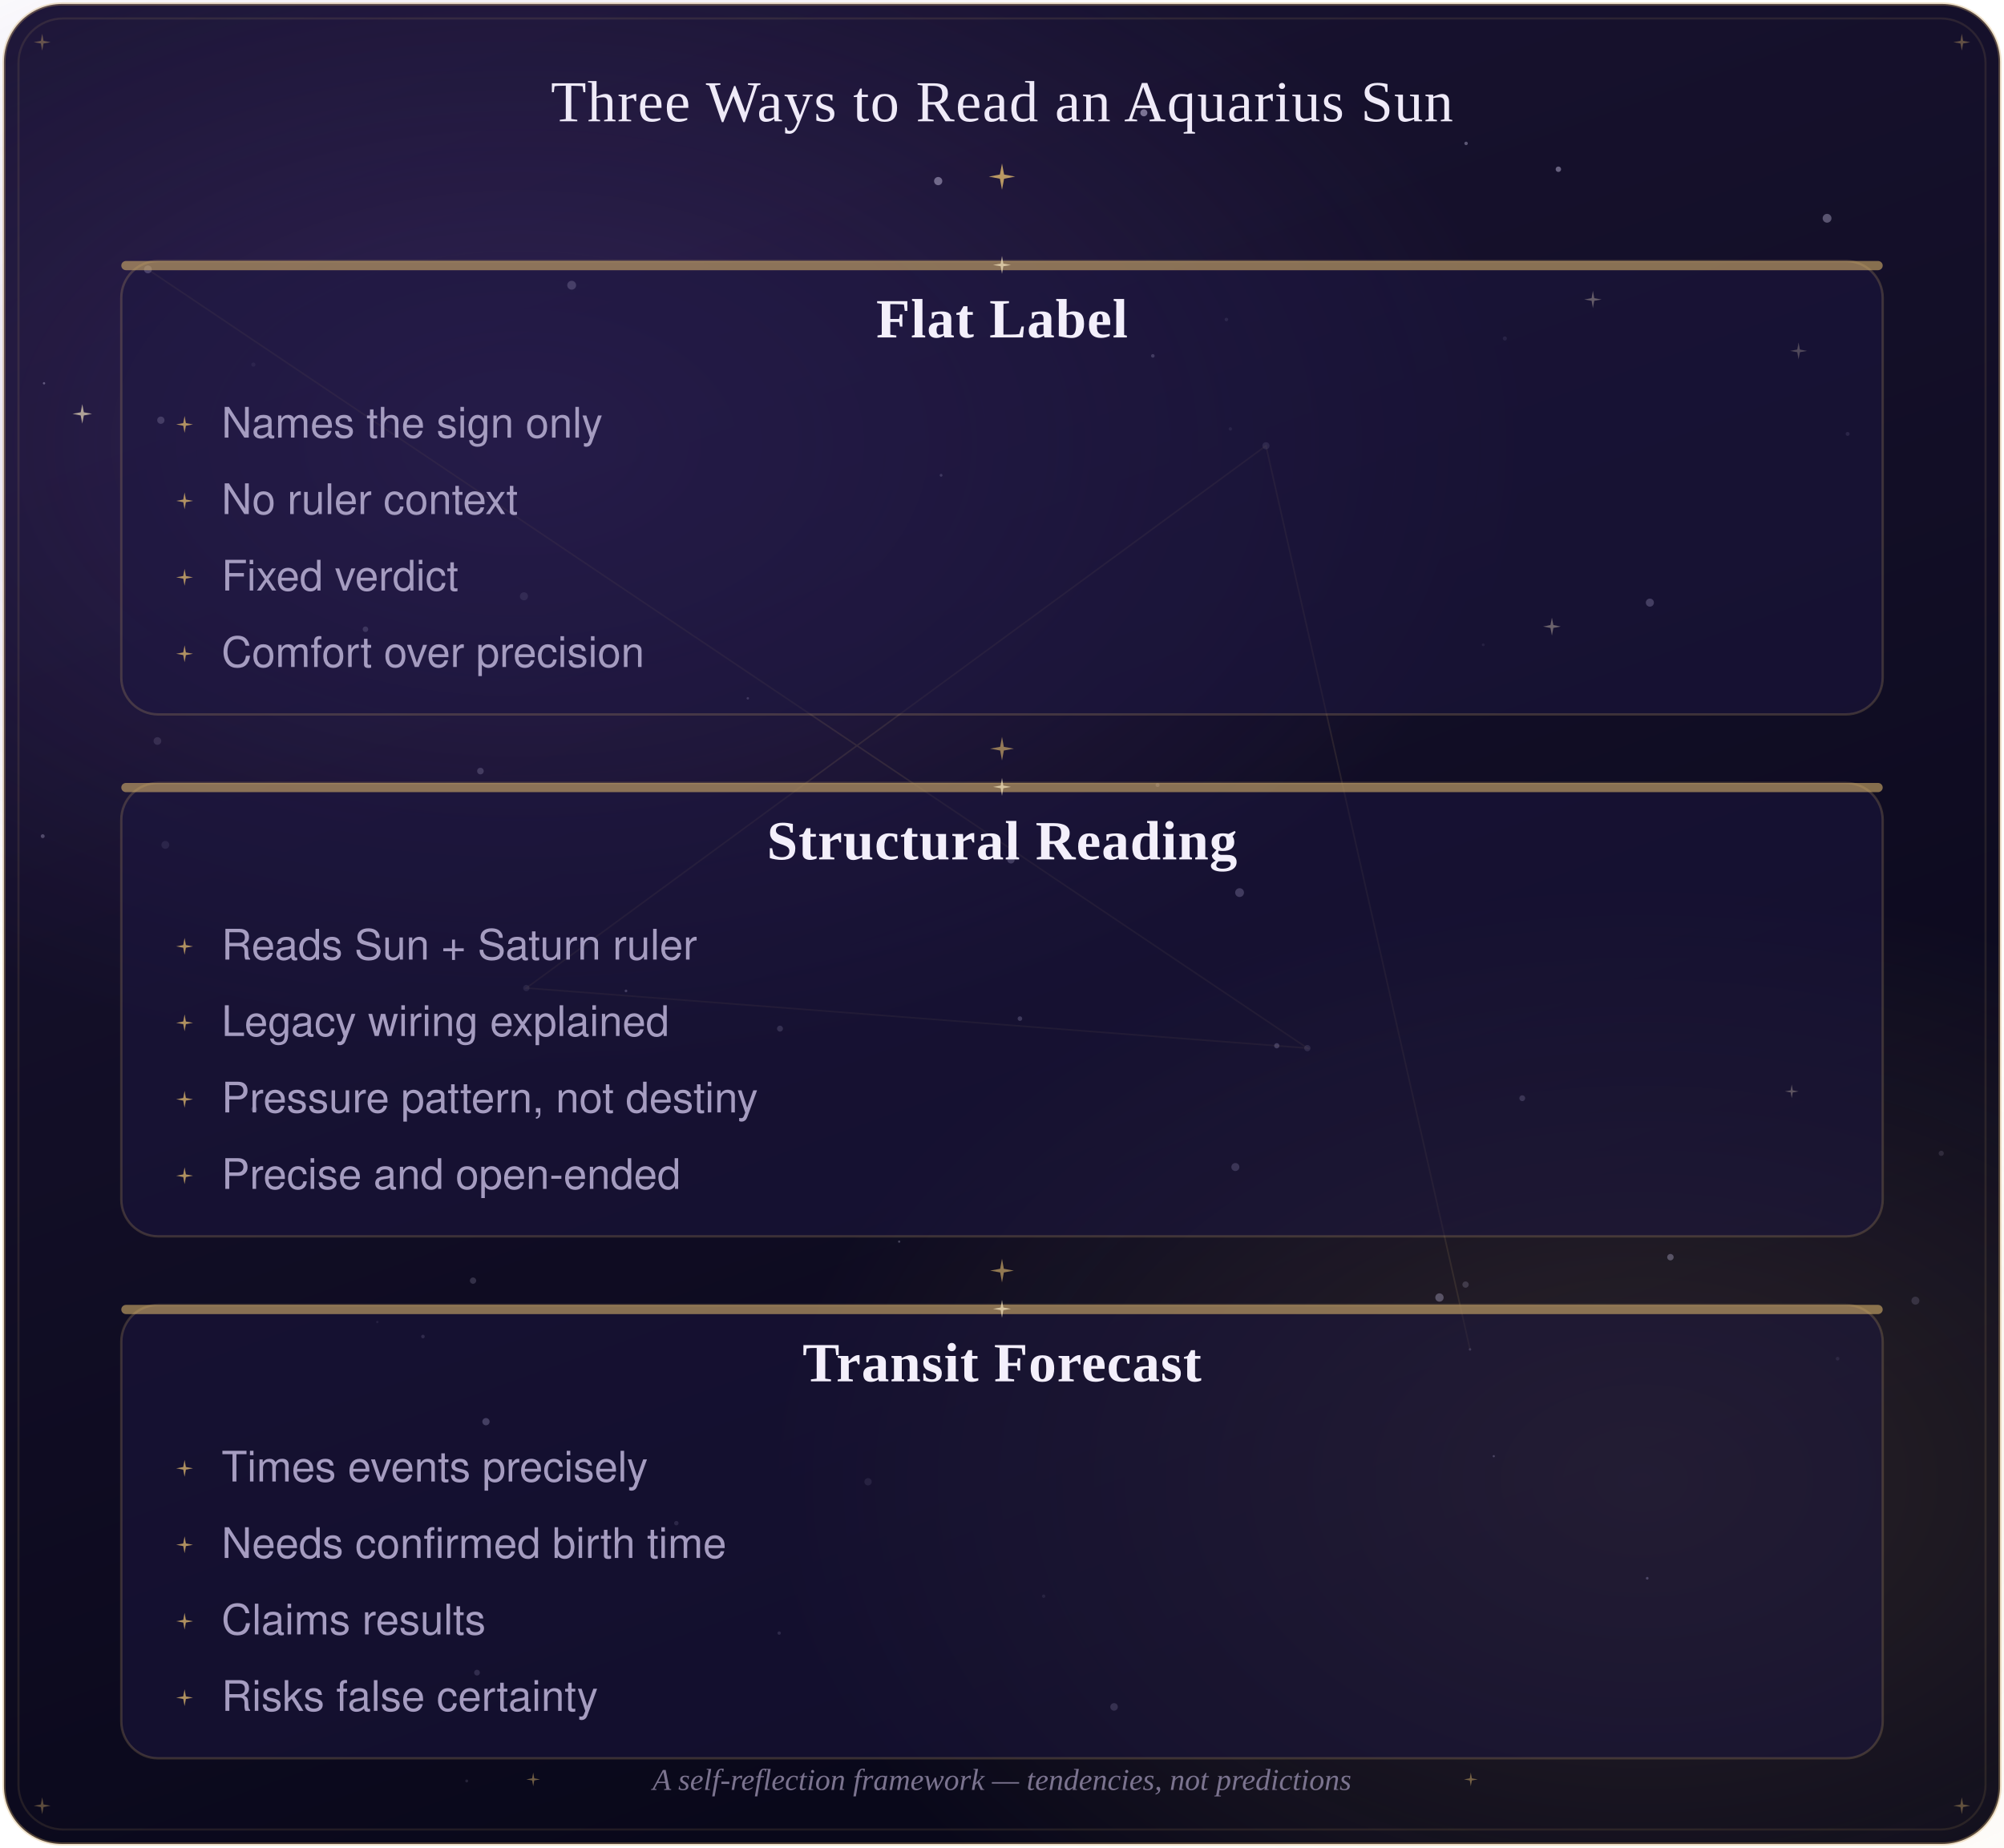
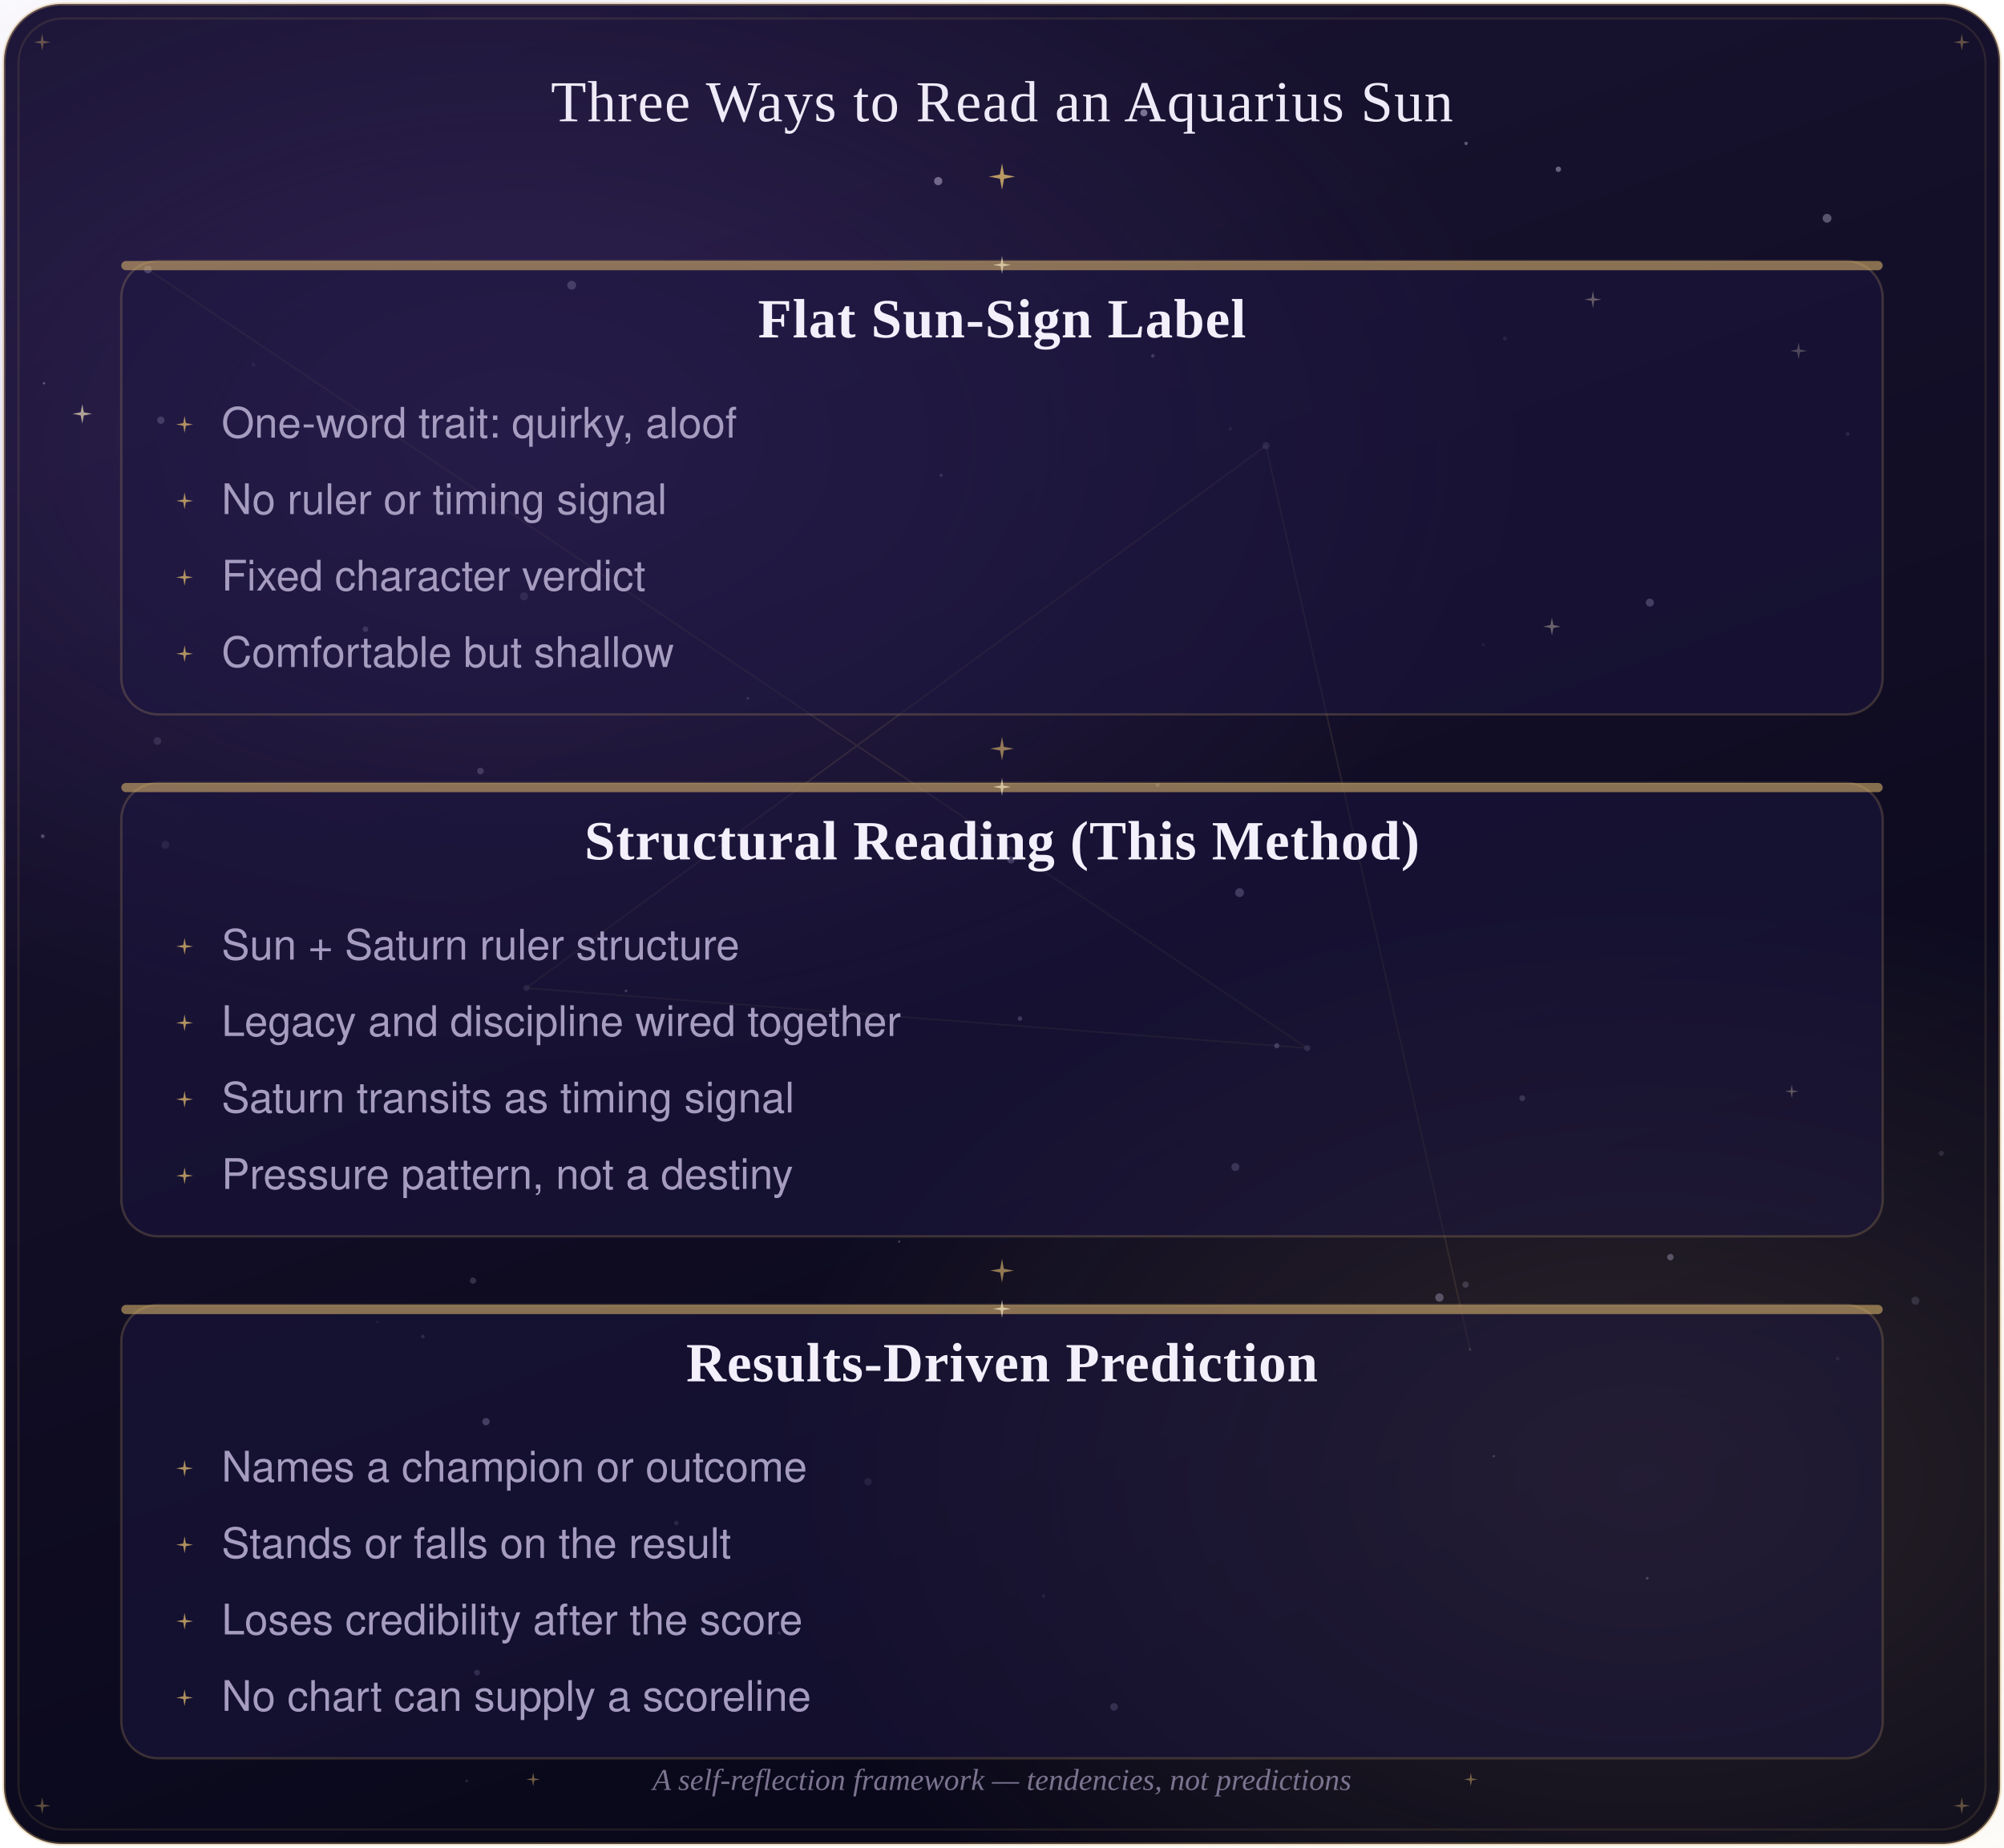
<svg xmlns="http://www.w3.org/2000/svg" viewBox="0 0 760 701" role="img" aria-label="Three Ways to Read an Aquarius Sun">
  <defs>
    <linearGradient id="cristianoronaldozodiacsign0en-panel" x1="0" y1="0" x2="0.4" y2="1">
      <stop offset="0" stop-color="#1a1433" />
      <stop offset="0.55" stop-color="#120e26" />
      <stop offset="1" stop-color="#09081a" />
    </linearGradient>
    <radialGradient id="cristianoronaldozodiacsign0en-foil" cx="0.42" cy="0.34" r="0.75">
      <stop offset="0" stop-color="#fbf0d2" />
      <stop offset="0.5" stop-color="#e8c882" />
      <stop offset="1" stop-color="#b8923f" />
    </radialGradient>
    <radialGradient id="cristianoronaldozodiacsign0en-glow" cx="0.5" cy="0.5" r="0.5">
      <stop offset="0" stop-color="#f6e6bf" />
      <stop offset="1" stop-color="#f6e6bf" stop-opacity="0" />
    </radialGradient>
    <radialGradient id="cristianoronaldozodiacsign0en-neb1" cx="0.5" cy="0.5" r="0.5">
      <stop offset="0" stop-color="#6f4bb0" stop-opacity="0.28" />
      <stop offset="1" stop-color="#6f4bb0" stop-opacity="0" />
    </radialGradient>
    <radialGradient id="cristianoronaldozodiacsign0en-neb2" cx="0.5" cy="0.5" r="0.5">
      <stop offset="0" stop-color="#d4af6a" stop-opacity="0.16" />
      <stop offset="1" stop-color="#d4af6a" stop-opacity="0" />
    </radialGradient>
    <linearGradient id="cristianoronaldozodiacsign0en-rule" x1="0" y1="0" x2="1" y2="0">
      <stop offset="0" stop-color="#d4af6a" stop-opacity="0" />
      <stop offset="0.5" stop-color="#d4af6a" stop-opacity="0.6" />
      <stop offset="1" stop-color="#d4af6a" stop-opacity="0" />
    </linearGradient>
  </defs>
  <rect x="1.5" y="1.5" width="757" height="698" rx="22" fill="url(#cristianoronaldozodiacsign0en-panel)" />
  <ellipse cx="198" cy="168" rx="380" ry="238" fill="url(#cristianoronaldozodiacsign0en-neb1)" />
  <ellipse cx="623" cy="561" rx="334" ry="224" fill="url(#cristianoronaldozodiacsign0en-neb2)" />
  <circle cx="56.1" cy="102.2" r="1.49" fill="#cfc8ea" opacity="0.50" />
  <circle cx="295.8" cy="390.2" r="1.13" fill="#cfc8ea" opacity="0.32" />
  <circle cx="566.5" cy="552.4" r="0.41" fill="#cfc8ea" opacity="0.52" />
  <circle cx="468.5" cy="442.7" r="1.52" fill="#cfc8ea" opacity="0.37" />
  <circle cx="179.4" cy="485.8" r="1.20" fill="#cfc8ea" opacity="0.19" />
  <circle cx="96.4" cy="420.8" r="1.15" fill="#cfc8ea" opacity="0.37" />
  <circle cx="625.7" cy="228.6" r="1.53" fill="#cfc8ea" opacity="0.48" />
  <circle cx="96.1" cy="138.3" r="0.79" fill="#cfc8ea" opacity="0.13" />
  <circle cx="726.4" cy="493.4" r="1.51" fill="#cfc8ea" opacity="0.16" />
  <circle cx="700.7" cy="164.6" r="0.75" fill="#cfc8ea" opacity="0.21" />
  <circle cx="182.2" cy="292.5" r="1.25" fill="#cfc8ea" opacity="0.21" />
  <circle cx="591.0" cy="64.2" r="1.03" fill="#cfc8ea" opacity="0.44" />
  <circle cx="624.7" cy="598.7" r="0.51" fill="#cfc8ea" opacity="0.53" />
  <circle cx="495.8" cy="397.6" r="1.19" fill="#cfc8ea" opacity="0.24" />
  <circle cx="62.7" cy="320.5" r="1.49" fill="#cfc8ea" opacity="0.18" />
  <circle cx="59.7" cy="281.1" r="1.46" fill="#cfc8ea" opacity="0.14" />
  <circle cx="736.2" cy="437.5" r="0.98" fill="#cfc8ea" opacity="0.14" />
  <circle cx="437.2" cy="135.0" r="0.68" fill="#cfc8ea" opacity="0.42" />
  <circle cx="465.1" cy="121.2" r="0.67" fill="#cfc8ea" opacity="0.20" />
  <circle cx="570.7" cy="128.4" r="0.78" fill="#cfc8ea" opacity="0.18" />
  <circle cx="295.5" cy="619.5" r="0.64" fill="#cfc8ea" opacity="0.27" />
  <circle cx="386.8" cy="386.4" r="0.87" fill="#cfc8ea" opacity="0.42" />
  <circle cx="199.6" cy="374.8" r="1.20" fill="#cfc8ea" opacity="0.18" />
  <circle cx="256.5" cy="577.8" r="0.84" fill="#cfc8ea" opacity="0.25" />
  <circle cx="383.4" cy="326.2" r="1.37" fill="#cfc8ea" opacity="0.44" />
  <circle cx="633.5" cy="476.9" r="1.22" fill="#cfc8ea" opacity="0.33" />
  <circle cx="143.1" cy="501.5" r="0.44" fill="#cfc8ea" opacity="0.17" />
  <circle cx="355.8" cy="68.7" r="1.56" fill="#cfc8ea" opacity="0.46" />
  <circle cx="556.0" cy="54.4" r="0.66" fill="#cfc8ea" opacity="0.38" />
  <circle cx="555.8" cy="487.3" r="1.20" fill="#cfc8ea" opacity="0.19" />
  <circle cx="61.0" cy="159.4" r="1.38" fill="#cfc8ea" opacity="0.42" />
  <circle cx="480.1" cy="169.1" r="1.35" fill="#cfc8ea" opacity="0.21" />
  <circle cx="692.9" cy="82.8" r="1.67" fill="#cfc8ea" opacity="0.37" />
  <circle cx="557.5" cy="511.9" r="0.47" fill="#cfc8ea" opacity="0.37" />
  <circle cx="216.8" cy="108.2" r="1.68" fill="#cfc8ea" opacity="0.44" />
  <circle cx="470.1" cy="338.6" r="1.67" fill="#cfc8ea" opacity="0.45" />
  <circle cx="439.0" cy="297.8" r="0.76" fill="#cfc8ea" opacity="0.48" />
  <circle cx="341.0" cy="471.0" r="0.42" fill="#cfc8ea" opacity="0.29" />
  <circle cx="237.4" cy="375.9" r="0.51" fill="#cfc8ea" opacity="0.48" />
  <circle cx="160.4" cy="507.0" r="0.68" fill="#cfc8ea" opacity="0.28" />
  <circle cx="577.3" cy="416.6" r="1.11" fill="#cfc8ea" opacity="0.36" />
  <circle cx="16.2" cy="317.2" r="0.74" fill="#cfc8ea" opacity="0.30" />
  <circle cx="395.8" cy="605.5" r="0.64" fill="#cfc8ea" opacity="0.17" />
  <circle cx="329.2" cy="562.1" r="1.39" fill="#cfc8ea" opacity="0.18" />
  <circle cx="545.9" cy="492.2" r="1.58" fill="#cfc8ea" opacity="0.33" />
  <circle cx="422.5" cy="647.5" r="1.43" fill="#cfc8ea" opacity="0.33" />
  <circle cx="356.9" cy="180.3" r="0.53" fill="#cfc8ea" opacity="0.39" />
  <circle cx="198.7" cy="226.2" r="1.53" fill="#cfc8ea" opacity="0.21" />
  <circle cx="484.2" cy="396.7" r="0.99" fill="#cfc8ea" opacity="0.45" />
  <circle cx="696.9" cy="515.4" r="0.69" fill="#cfc8ea" opacity="0.18" />
  <circle cx="180.9" cy="634.5" r="1.10" fill="#cfc8ea" opacity="0.31" />
  <circle cx="283.6" cy="264.9" r="0.47" fill="#cfc8ea" opacity="0.39" />
  <circle cx="184.3" cy="539.3" r="1.38" fill="#cfc8ea" opacity="0.49" />
  <circle cx="138.6" cy="238.7" r="1.05" fill="#cfc8ea" opacity="0.35" />
  <circle cx="466.6" cy="162.7" r="0.64" fill="#cfc8ea" opacity="0.15" />
  <circle cx="433.8" cy="42.8" r="1.33" fill="#cfc8ea" opacity="0.53" />
  <circle cx="16.7" cy="145.4" r="0.44" fill="#cfc8ea" opacity="0.37" />
  <circle cx="562.5" cy="244.6" r="0.54" fill="#cfc8ea" opacity="0.16" />
  <circle cx="177.0" cy="675.6" r="0.55" fill="#cfc8ea" opacity="0.14" />
  <path d="M 31.207 153.3 L 31.8 156.4 L 34.9 156.98 L 31.8 157.6 L 31.207 160.7 L 30.6 157.6 L 27.5 156.98 L 30.6 156.4 Z" fill="#f6e6bf" opacity="0.663" />
  <path d="M 588.555 234.3 L 589.1 237.1 L 591.9 237.679 L 589.1 238.2 L 588.555 241.1 L 588.0 238.2 L 585.2 237.679 L 588.0 237.1 Z" fill="#f6e6bf" opacity="0.736" />
  <path d="M 682.086 129.9 L 682.6 132.6 L 685.3 133.116 L 682.6 133.6 L 682.086 136.3 L 681.6 133.6 L 678.9 133.116 L 681.6 132.6 Z" fill="#f6e6bf" opacity="0.505" />
  <path d="M 604.101 110.3 L 604.6 113.1 L 607.4 113.612 L 604.6 114.1 L 604.101 116.9 L 603.6 114.1 L 600.8 113.612 L 603.6 113.1 Z" fill="#f6e6bf" opacity="0.673" />
  <path d="M 679.497 411.4 L 679.9 413.6 L 682.1 414.011 L 679.9 414.4 L 679.497 416.6 L 679.1 414.4 L 676.9 414.011 L 679.1 413.6 Z" fill="#f6e6bf" opacity="0.602" />
  <path d="M 56.1 102.2 L 495.8 397.6 L 199.6 374.8 L 480.1 169.1 L 557.5 511.9" fill="none" stroke="#d4af6a" stroke-width="0.6" opacity="0.12" />
  <rect x="1.5" y="1.5" width="757" height="698" rx="22" fill="none" stroke="#d4af6a" stroke-opacity="0.34" stroke-width="1.2" />
  <rect x="7" y="7" width="746" height="687" rx="17" fill="none" stroke="#d4af6a" stroke-opacity="0.12" stroke-width="0.8" />
  <path d="M 16 12.8 L 16.5 15.5 L 19.2 16 L 16.5 16.5 L 16 19.2 L 15.5 16.5 L 12.8 16 L 15.5 15.5 Z" fill="#d4af6a" opacity="0.4" />
  <path d="M 744 12.8 L 744.5 15.5 L 747.2 16 L 744.5 16.5 L 744 19.2 L 743.5 16.5 L 740.8 16 L 743.5 15.5 Z" fill="#d4af6a" opacity="0.4" />
  <path d="M 16 681.8 L 16.5 684.5 L 19.2 685 L 16.5 685.5 L 16 688.2 L 15.5 685.5 L 12.8 685 L 15.5 684.5 Z" fill="#d4af6a" opacity="0.4" />
  <path d="M 744 681.8 L 744.5 684.5 L 747.2 685 L 744.5 685.5 L 744 688.2 L 743.5 685.5 L 740.8 685 L 743.5 684.5 Z" fill="#d4af6a" opacity="0.4" />
  <text x="380" y="46" text-anchor="middle" font-family="Georgia, 'Times New Roman', serif" font-size="22" letter-spacing="0.4" fill="#efeaf8">Three Ways to Read an Aquarius Sun</text>
  <line x1="230" y1="67" x2="368" y2="67" stroke="url(#cristianoronaldozodiacsign0en-rule)" stroke-width="1" />
  <line x1="392" y1="67" x2="530" y2="67" stroke="url(#cristianoronaldozodiacsign0en-rule)" stroke-width="1" />
  <path d="M 380 62.0 L 380.8 66.2 L 385.0 67 L 380.8 67.8 L 380 72.0 L 379.2 67.8 L 375.0 67 L 379.2 66.2 Z" fill="#d4af6a" opacity="0.85" />
  <rect x="46" y="99" width="668" height="172.0" rx="14" fill="#1d1740" fill-opacity="0.5" stroke="#d4af6a" stroke-opacity="0.22" stroke-width="0.9" />
  <rect x="46" y="99" width="668" height="3.5" rx="1.8" fill="#d4af6a" fill-opacity="0.6" />
  <path d="M 380 97.1 L 380.5 100.0 L 383.4 100.5 L 380.5 101.0 L 380 103.9 L 379.5 101.0 L 376.6 100.5 L 379.5 100.0 Z" fill="#f6e6bf" opacity="0.7" />
-   <text x="380" y="128.0" text-anchor="middle" font-family="Georgia, 'Times New Roman', serif" font-size="21" font-weight="700" letter-spacing="0.3" fill="#f3effb">Flat Label</text>
+   <text x="380" y="128.0" text-anchor="middle" font-family="Georgia, 'Times New Roman', serif" font-size="21" font-weight="700" letter-spacing="0.3" fill="#f3effb">Flat Sun-Sign Label</text>
  <path d="M 70 157.8 L 70.5 160.5 L 73.2 161 L 70.5 161.5 L 70 164.2 L 69.5 161.5 L 66.8 161 L 69.5 160.5 Z" fill="#d4af6a" opacity="0.8" />
-   <text x="84" y="166.0" font-family="Helvetica, Arial, sans-serif" font-size="16" fill="#a59cc0">Names the sign only</text>
+   <text x="84" y="166.0" font-family="Helvetica, Arial, sans-serif" font-size="16" fill="#a59cc0">One-word trait: quirky, aloof</text>
  <path d="M 70 186.8 L 70.5 189.5 L 73.2 190 L 70.5 190.5 L 70 193.2 L 69.5 190.5 L 66.8 190 L 69.5 189.5 Z" fill="#d4af6a" opacity="0.8" />
-   <text x="84" y="195.0" font-family="Helvetica, Arial, sans-serif" font-size="16" fill="#a59cc0">No ruler context</text>
+   <text x="84" y="195.0" font-family="Helvetica, Arial, sans-serif" font-size="16" fill="#a59cc0">No ruler or timing signal</text>
  <path d="M 70 215.8 L 70.5 218.5 L 73.2 219 L 70.5 219.5 L 70 222.2 L 69.5 219.5 L 66.8 219 L 69.5 218.5 Z" fill="#d4af6a" opacity="0.8" />
-   <text x="84" y="224.0" font-family="Helvetica, Arial, sans-serif" font-size="16" fill="#a59cc0">Fixed verdict</text>
+   <text x="84" y="224.0" font-family="Helvetica, Arial, sans-serif" font-size="16" fill="#a59cc0">Fixed character verdict</text>
  <path d="M 70 244.8 L 70.5 247.5 L 73.2 248 L 70.5 248.5 L 70 251.2 L 69.5 248.5 L 66.8 248 L 69.5 247.5 Z" fill="#d4af6a" opacity="0.8" />
-   <text x="84" y="253.0" font-family="Helvetica, Arial, sans-serif" font-size="16" fill="#a59cc0">Comfort over precision</text>
+   <text x="84" y="253.0" font-family="Helvetica, Arial, sans-serif" font-size="16" fill="#a59cc0">Comfortable but shallow</text>
  <path d="M 380 279.5 L 380.7 283.3 L 384.5 284 L 380.7 284.7 L 380 288.5 L 379.3 284.7 L 375.5 284 L 379.3 283.3 Z" fill="#d4af6a" opacity="0.65" />
  <rect x="46" y="297" width="668" height="172.0" rx="14" fill="#1d1740" fill-opacity="0.5" stroke="#d4af6a" stroke-opacity="0.22" stroke-width="0.9" />
  <rect x="46" y="297" width="668" height="3.5" rx="1.8" fill="#d4af6a" fill-opacity="0.6" />
  <path d="M 380 295.1 L 380.5 298.0 L 383.4 298.5 L 380.5 299.0 L 380 301.9 L 379.5 299.0 L 376.6 298.5 L 379.5 298.0 Z" fill="#f6e6bf" opacity="0.7" />
-   <text x="380" y="326.0" text-anchor="middle" font-family="Georgia, 'Times New Roman', serif" font-size="21" font-weight="700" letter-spacing="0.3" fill="#f3effb">Structural Reading</text>
+   <text x="380" y="326.0" text-anchor="middle" font-family="Georgia, 'Times New Roman', serif" font-size="21" font-weight="700" letter-spacing="0.3" fill="#f3effb">Structural Reading (This Method)</text>
  <path d="M 70 355.8 L 70.5 358.5 L 73.2 359 L 70.5 359.5 L 70 362.2 L 69.5 359.5 L 66.8 359 L 69.5 358.5 Z" fill="#d4af6a" opacity="0.8" />
-   <text x="84" y="364.0" font-family="Helvetica, Arial, sans-serif" font-size="16" fill="#a59cc0">Reads Sun + Saturn ruler</text>
+   <text x="84" y="364.0" font-family="Helvetica, Arial, sans-serif" font-size="16" fill="#a59cc0">Sun + Saturn ruler structure</text>
  <path d="M 70 384.8 L 70.5 387.5 L 73.2 388 L 70.5 388.5 L 70 391.2 L 69.5 388.5 L 66.8 388 L 69.5 387.5 Z" fill="#d4af6a" opacity="0.8" />
-   <text x="84" y="393.0" font-family="Helvetica, Arial, sans-serif" font-size="16" fill="#a59cc0">Legacy wiring explained</text>
+   <text x="84" y="393.0" font-family="Helvetica, Arial, sans-serif" font-size="16" fill="#a59cc0">Legacy and discipline wired together</text>
  <path d="M 70 413.8 L 70.5 416.5 L 73.2 417 L 70.5 417.5 L 70 420.2 L 69.5 417.5 L 66.8 417 L 69.5 416.5 Z" fill="#d4af6a" opacity="0.8" />
-   <text x="84" y="422.0" font-family="Helvetica, Arial, sans-serif" font-size="16" fill="#a59cc0">Pressure pattern, not destiny</text>
+   <text x="84" y="422.0" font-family="Helvetica, Arial, sans-serif" font-size="16" fill="#a59cc0">Saturn transits as timing signal</text>
  <path d="M 70 442.8 L 70.5 445.5 L 73.2 446 L 70.5 446.5 L 70 449.2 L 69.5 446.5 L 66.8 446 L 69.5 445.5 Z" fill="#d4af6a" opacity="0.8" />
-   <text x="84" y="451.0" font-family="Helvetica, Arial, sans-serif" font-size="16" fill="#a59cc0">Precise and open-ended</text>
+   <text x="84" y="451.0" font-family="Helvetica, Arial, sans-serif" font-size="16" fill="#a59cc0">Pressure pattern, not a destiny</text>
  <path d="M 380 477.5 L 380.7 481.3 L 384.5 482 L 380.7 482.7 L 380 486.5 L 379.3 482.7 L 375.5 482 L 379.3 481.3 Z" fill="#d4af6a" opacity="0.65" />
  <rect x="46" y="495" width="668" height="172.0" rx="14" fill="#1d1740" fill-opacity="0.5" stroke="#d4af6a" stroke-opacity="0.22" stroke-width="0.9" />
  <rect x="46" y="495" width="668" height="3.5" rx="1.8" fill="#d4af6a" fill-opacity="0.6" />
  <path d="M 380 493.1 L 380.5 496.0 L 383.4 496.5 L 380.5 497.0 L 380 499.9 L 379.5 497.0 L 376.6 496.5 L 379.5 496.0 Z" fill="#f6e6bf" opacity="0.7" />
-   <text x="380" y="524.0" text-anchor="middle" font-family="Georgia, 'Times New Roman', serif" font-size="21" font-weight="700" letter-spacing="0.3" fill="#f3effb">Transit Forecast</text>
+   <text x="380" y="524.0" text-anchor="middle" font-family="Georgia, 'Times New Roman', serif" font-size="21" font-weight="700" letter-spacing="0.3" fill="#f3effb">Results-Driven Prediction</text>
  <path d="M 70 553.8 L 70.5 556.5 L 73.2 557 L 70.5 557.5 L 70 560.2 L 69.5 557.5 L 66.8 557 L 69.5 556.5 Z" fill="#d4af6a" opacity="0.8" />
-   <text x="84" y="562.0" font-family="Helvetica, Arial, sans-serif" font-size="16" fill="#a59cc0">Times events precisely</text>
+   <text x="84" y="562.0" font-family="Helvetica, Arial, sans-serif" font-size="16" fill="#a59cc0">Names a champion or outcome</text>
  <path d="M 70 582.8 L 70.5 585.5 L 73.2 586 L 70.5 586.5 L 70 589.2 L 69.5 586.5 L 66.8 586 L 69.5 585.5 Z" fill="#d4af6a" opacity="0.8" />
-   <text x="84" y="591.0" font-family="Helvetica, Arial, sans-serif" font-size="16" fill="#a59cc0">Needs confirmed birth time</text>
+   <text x="84" y="591.0" font-family="Helvetica, Arial, sans-serif" font-size="16" fill="#a59cc0">Stands or falls on the result</text>
  <path d="M 70 611.8 L 70.5 614.5 L 73.2 615 L 70.5 615.5 L 70 618.2 L 69.5 615.5 L 66.8 615 L 69.5 614.5 Z" fill="#d4af6a" opacity="0.8" />
-   <text x="84" y="620.0" font-family="Helvetica, Arial, sans-serif" font-size="16" fill="#a59cc0">Claims results</text>
+   <text x="84" y="620.0" font-family="Helvetica, Arial, sans-serif" font-size="16" fill="#a59cc0">Loses credibility after the score</text>
  <path d="M 70 640.8 L 70.5 643.5 L 73.2 644 L 70.5 644.5 L 70 647.2 L 69.5 644.5 L 66.8 644 L 69.5 643.5 Z" fill="#d4af6a" opacity="0.8" />
-   <text x="84" y="649.0" font-family="Helvetica, Arial, sans-serif" font-size="16" fill="#a59cc0">Risks false certainty</text>
+   <text x="84" y="649.0" font-family="Helvetica, Arial, sans-serif" font-size="16" fill="#a59cc0">No chart can supply a scoreline</text>
  <path d="M 202.227 672.4 L 202.6 674.6 L 204.8 675 L 202.6 675.4 L 202.227 677.6 L 201.8 675.4 L 199.6 675 L 201.8 674.6 Z" fill="#d4af6a" opacity="0.5" />
  <text x="380" y="679" text-anchor="middle" font-family="Georgia, 'Times New Roman', serif" font-style="italic" font-size="11.5" fill="#7b738f">A self-reflection framework — tendencies, not predictions</text>
  <path d="M 557.773 672.4 L 558.2 674.6 L 560.4 675 L 558.2 675.4 L 557.773 677.6 L 557.4 675.4 L 555.2 675 L 557.4 674.6 Z" fill="#d4af6a" opacity="0.5" />
</svg>
